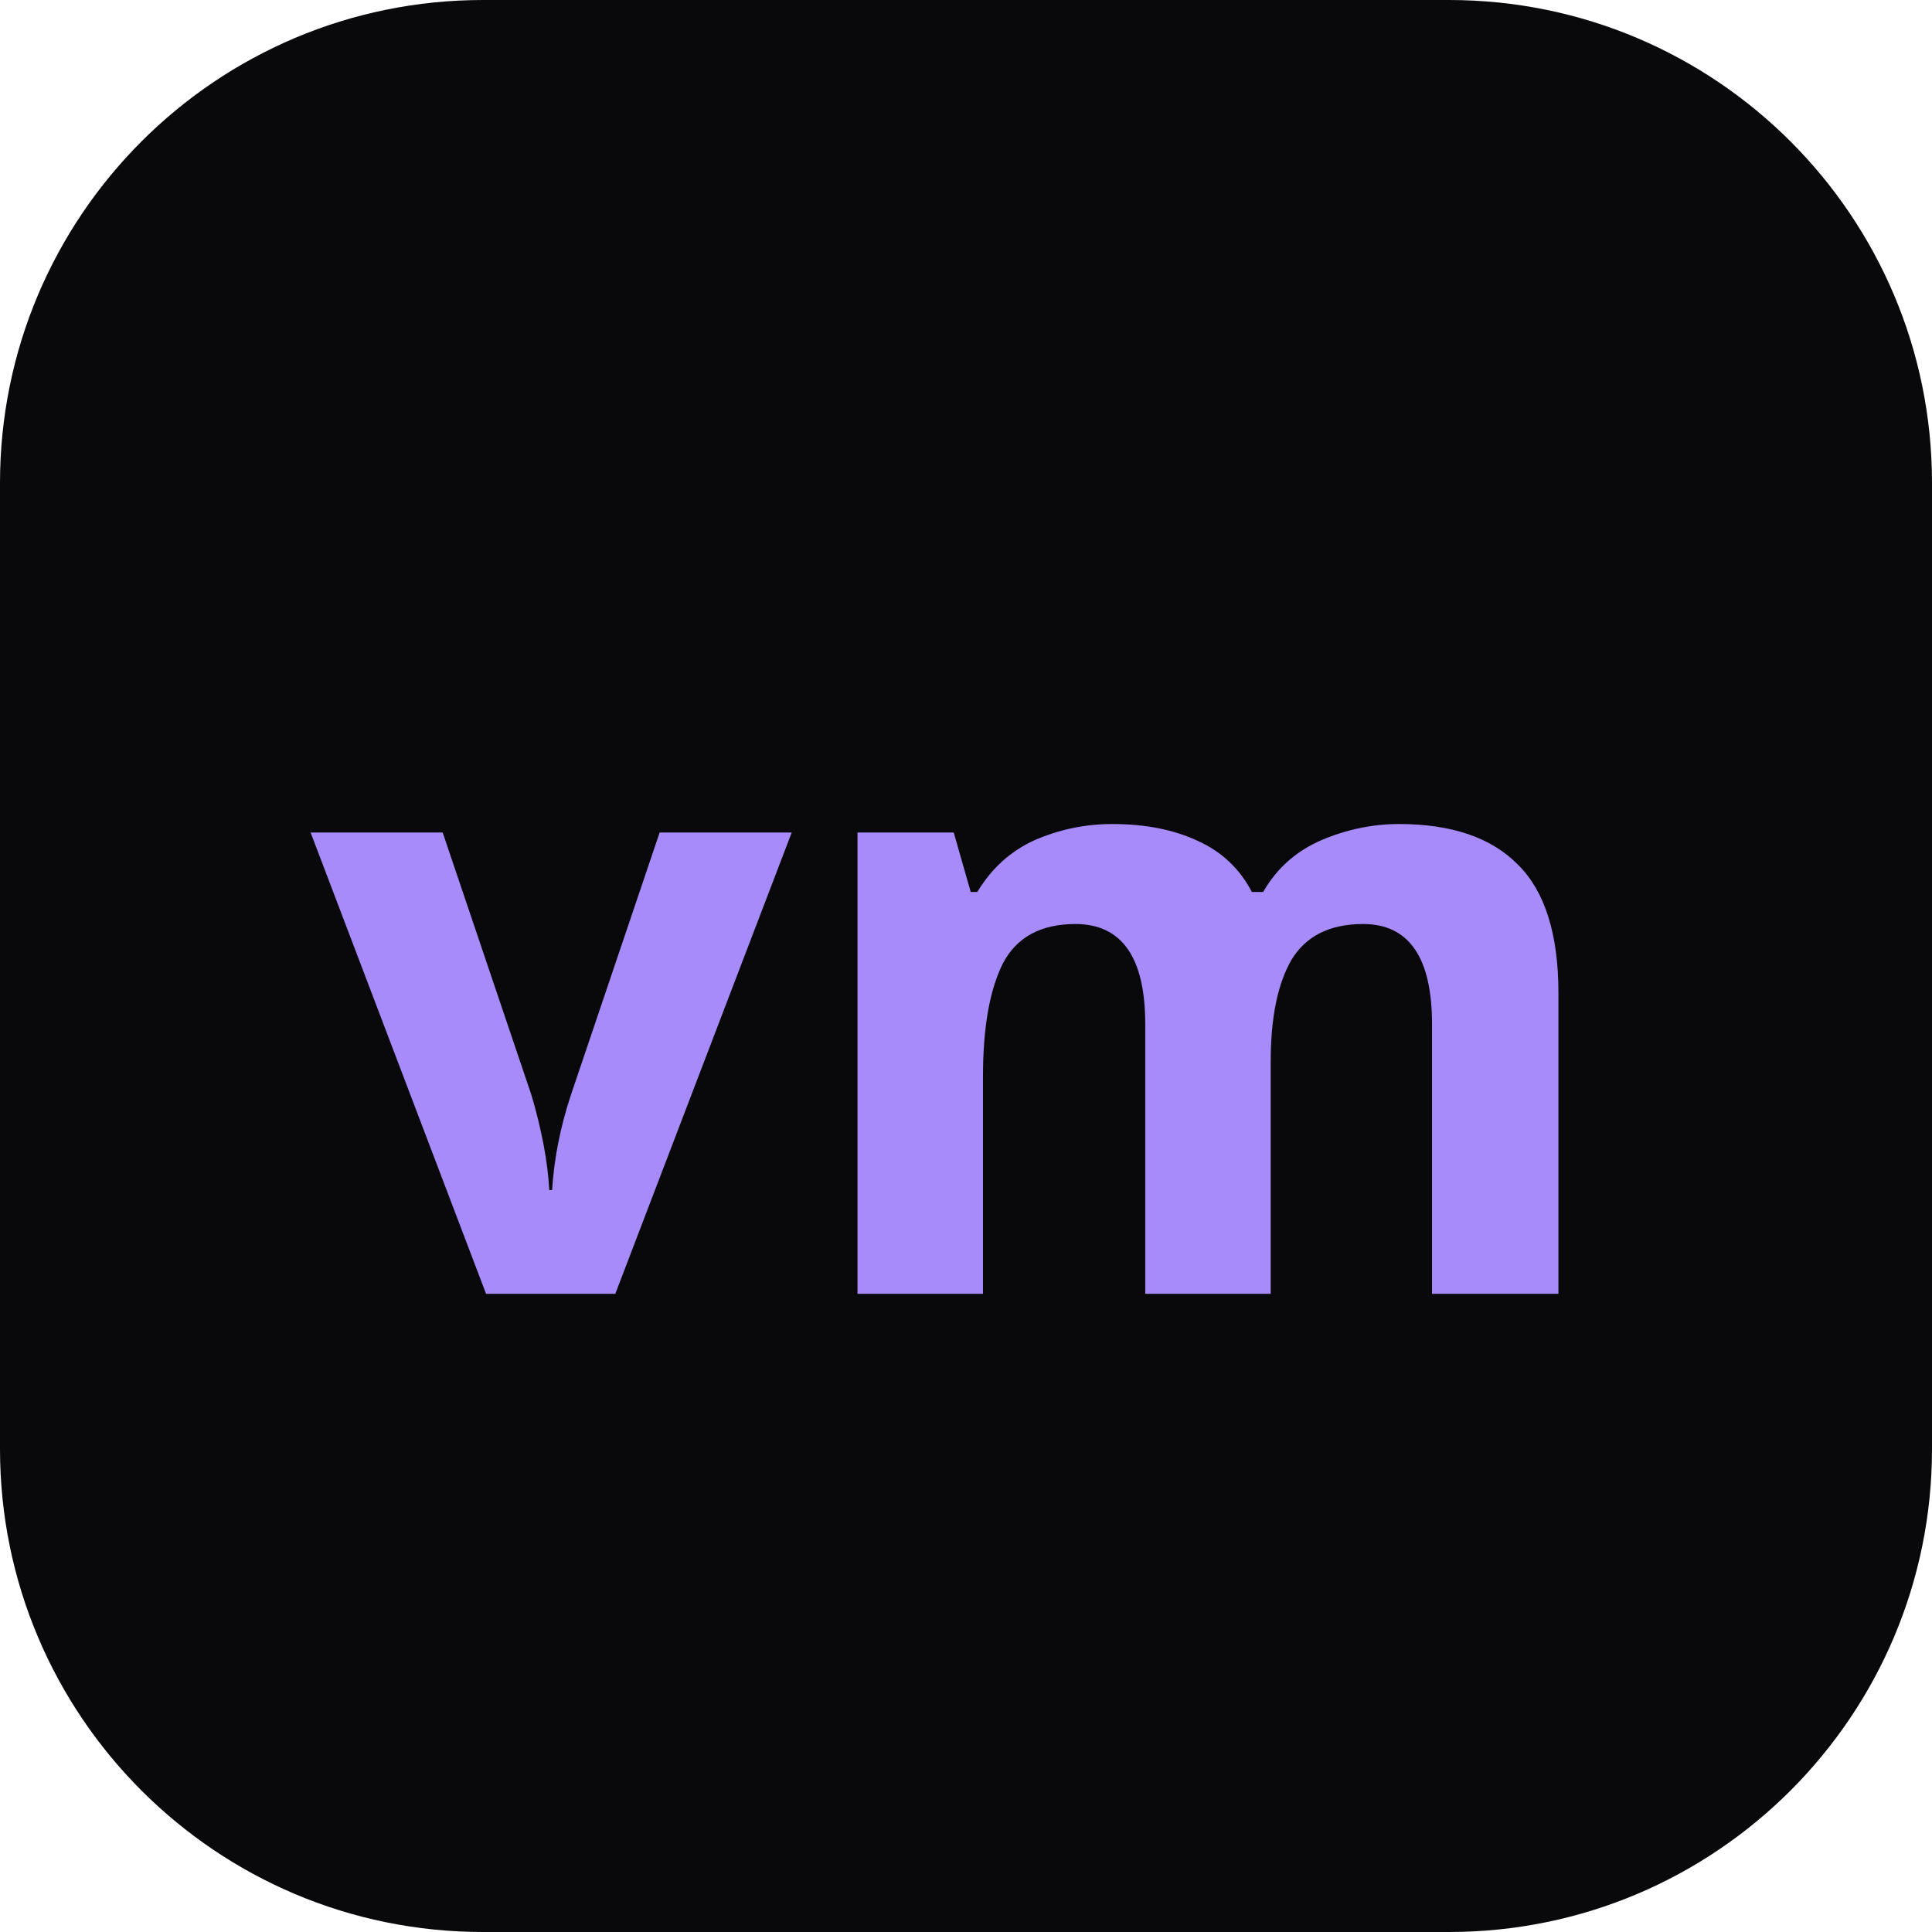
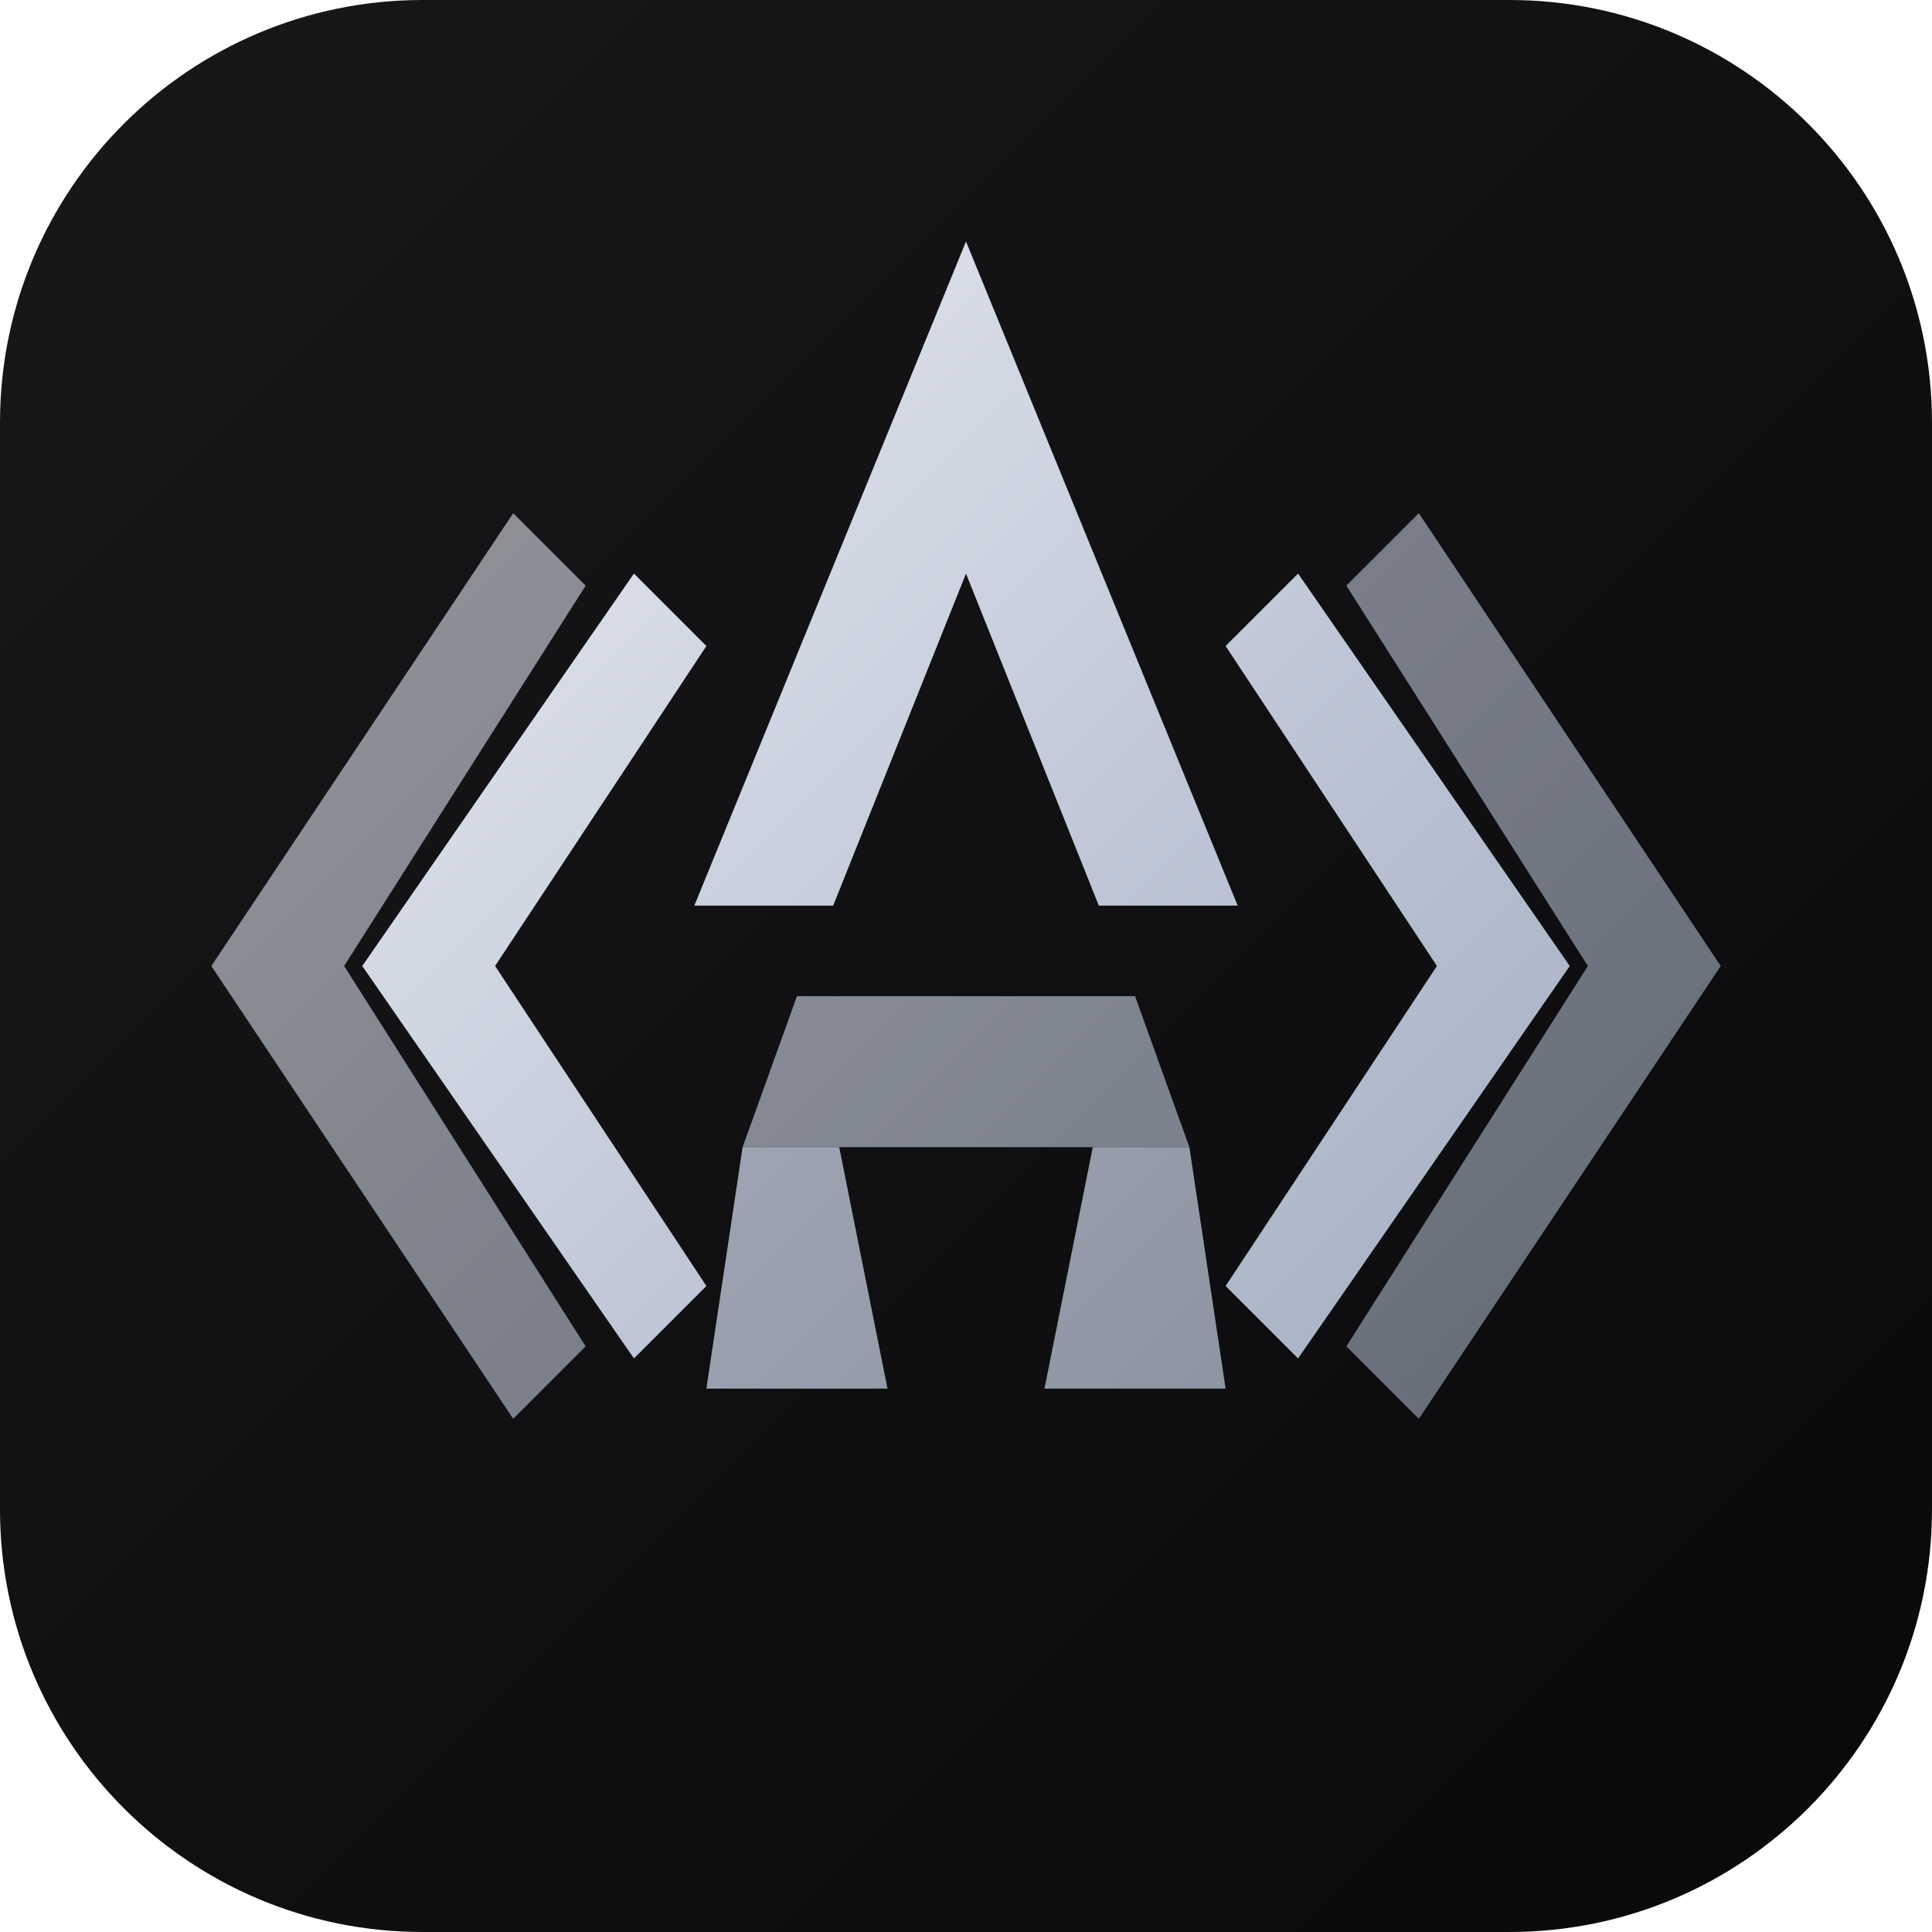
<svg xmlns="http://www.w3.org/2000/svg" viewBox="0 0 32 32">
-   <rect width="32" height="32" rx="8" fill="#09090b" />
-   <text x="50%" y="50%" dominant-baseline="central" text-anchor="middle" fill="#a78bfa" font-family="system-ui,sans-serif" font-weight="700" font-size="14">vm</text>
+   <defs>
+     <linearGradient id="silver" x1="0" y1="0" x2="32" y2="32" gradientUnits="userSpaceOnUse">
+       <stop offset="0%" stop-color="#ffffff" />
+       <stop offset="50%" stop-color="#c0c8d8" />
+       <stop offset="100%" stop-color="#8896aa" />
+     </linearGradient>
+     <linearGradient id="bg" x1="0" y1="0" x2="32" y2="32" gradientUnits="userSpaceOnUse">
+       <stop offset="0%" stop-color="#18181b" />
+       <stop offset="100%" stop-color="#09090b" />
+     </linearGradient>
+   </defs>
+   <rect width="32" height="32" rx="7" fill="url(#bg)" />
+   <path d="M6 16L10.5 9.5L11.7 10.7L8.2 16L11.7 21.3L10.5 22.5L6 16Z" fill="url(#silver)" />
+   <path d="M3.5 16L8.5 8.5L9.7 9.7L5.7 16L9.7 22.3L8.5 23.5L3.5 16Z" fill="url(#silver)" opacity="0.6" />
+   <path d="M26 16L21.5 9.5L20.3 10.7L23.8 16L20.3 21.3L21.5 22.5L26 16Z" fill="url(#silver)" />
+   <path d="M28.5 16L23.5 8.5L22.3 9.7L26.3 16L22.3 22.3L23.5 23.5L28.5 16Z" fill="url(#silver)" opacity="0.6" />
+   <path d="M16 4L20.5 15H18.2L16 9.5L13.8 15H11.5L16 4Z" fill="url(#silver)" />
+   <path d="M13.2 16.5H18.8L19.7 19H12.3L13.2 16.5Z" fill="url(#silver)" opacity="0.65" />
+   <path d="M12.3 19H13.9L14.7 23H11.7L12.3 19Z" fill="url(#silver)" opacity="0.8" />
+   <path d="M19.7 19H18.1L17.3 23H20.3L19.7 19Z" fill="url(#silver)" opacity="0.8" />
</svg>
